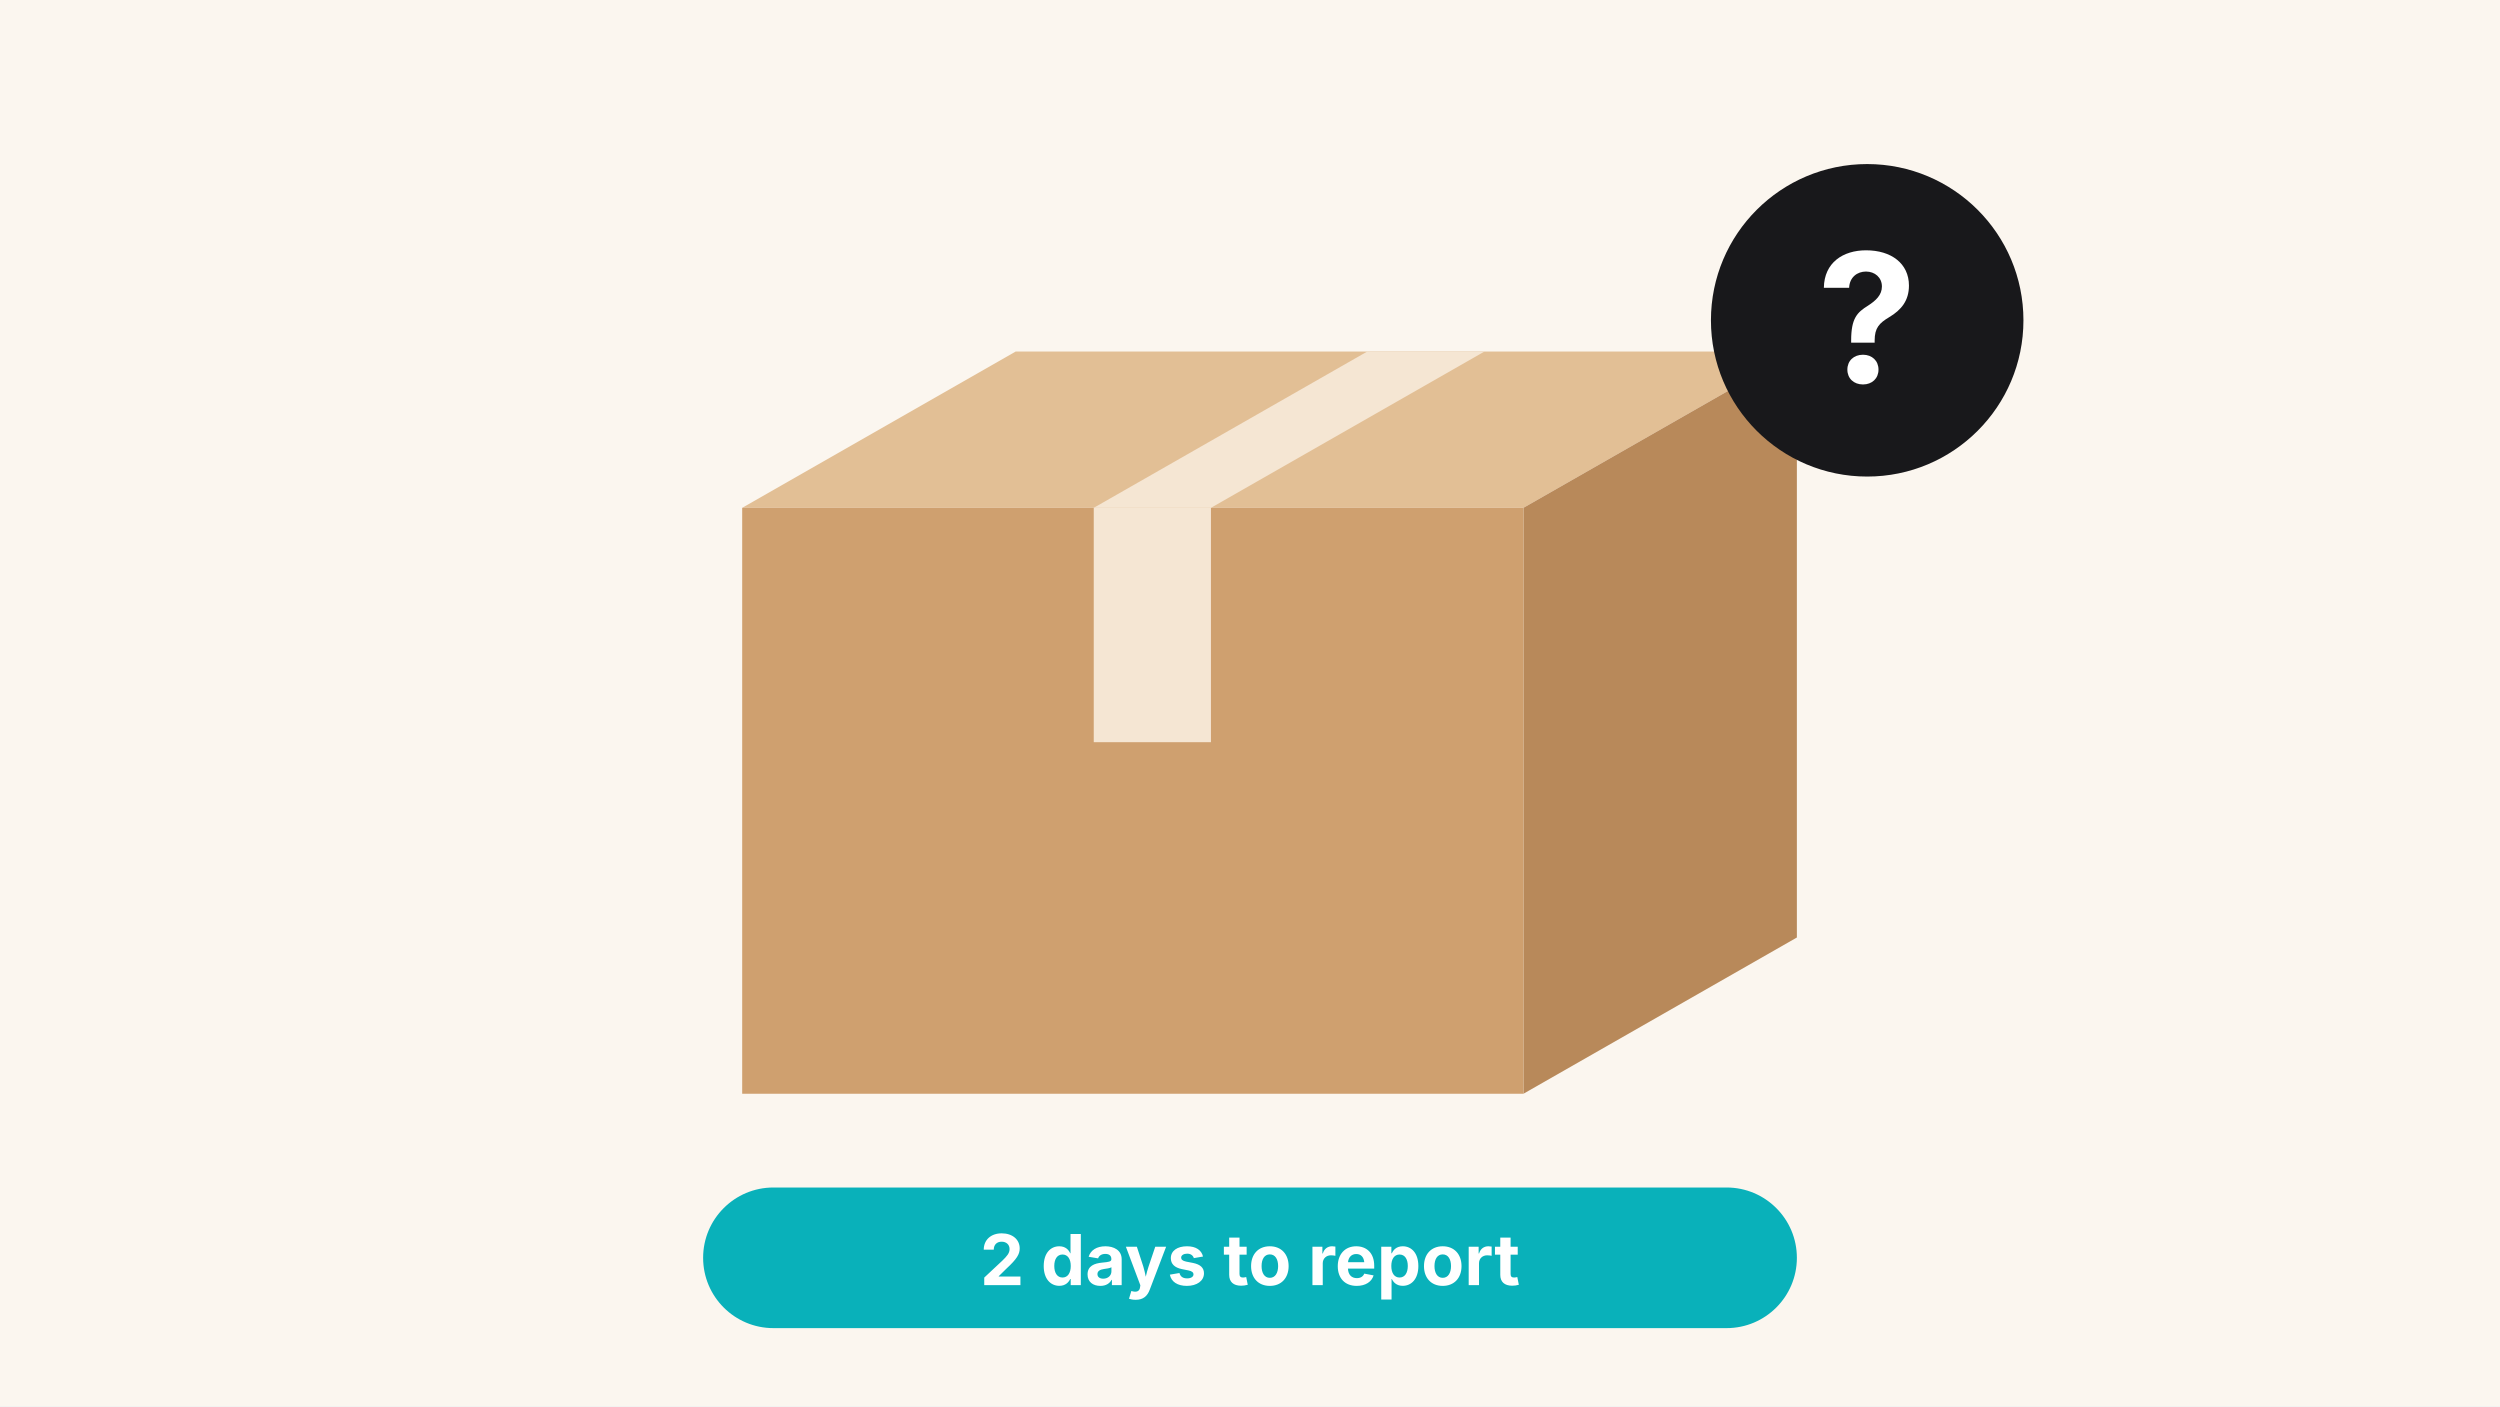
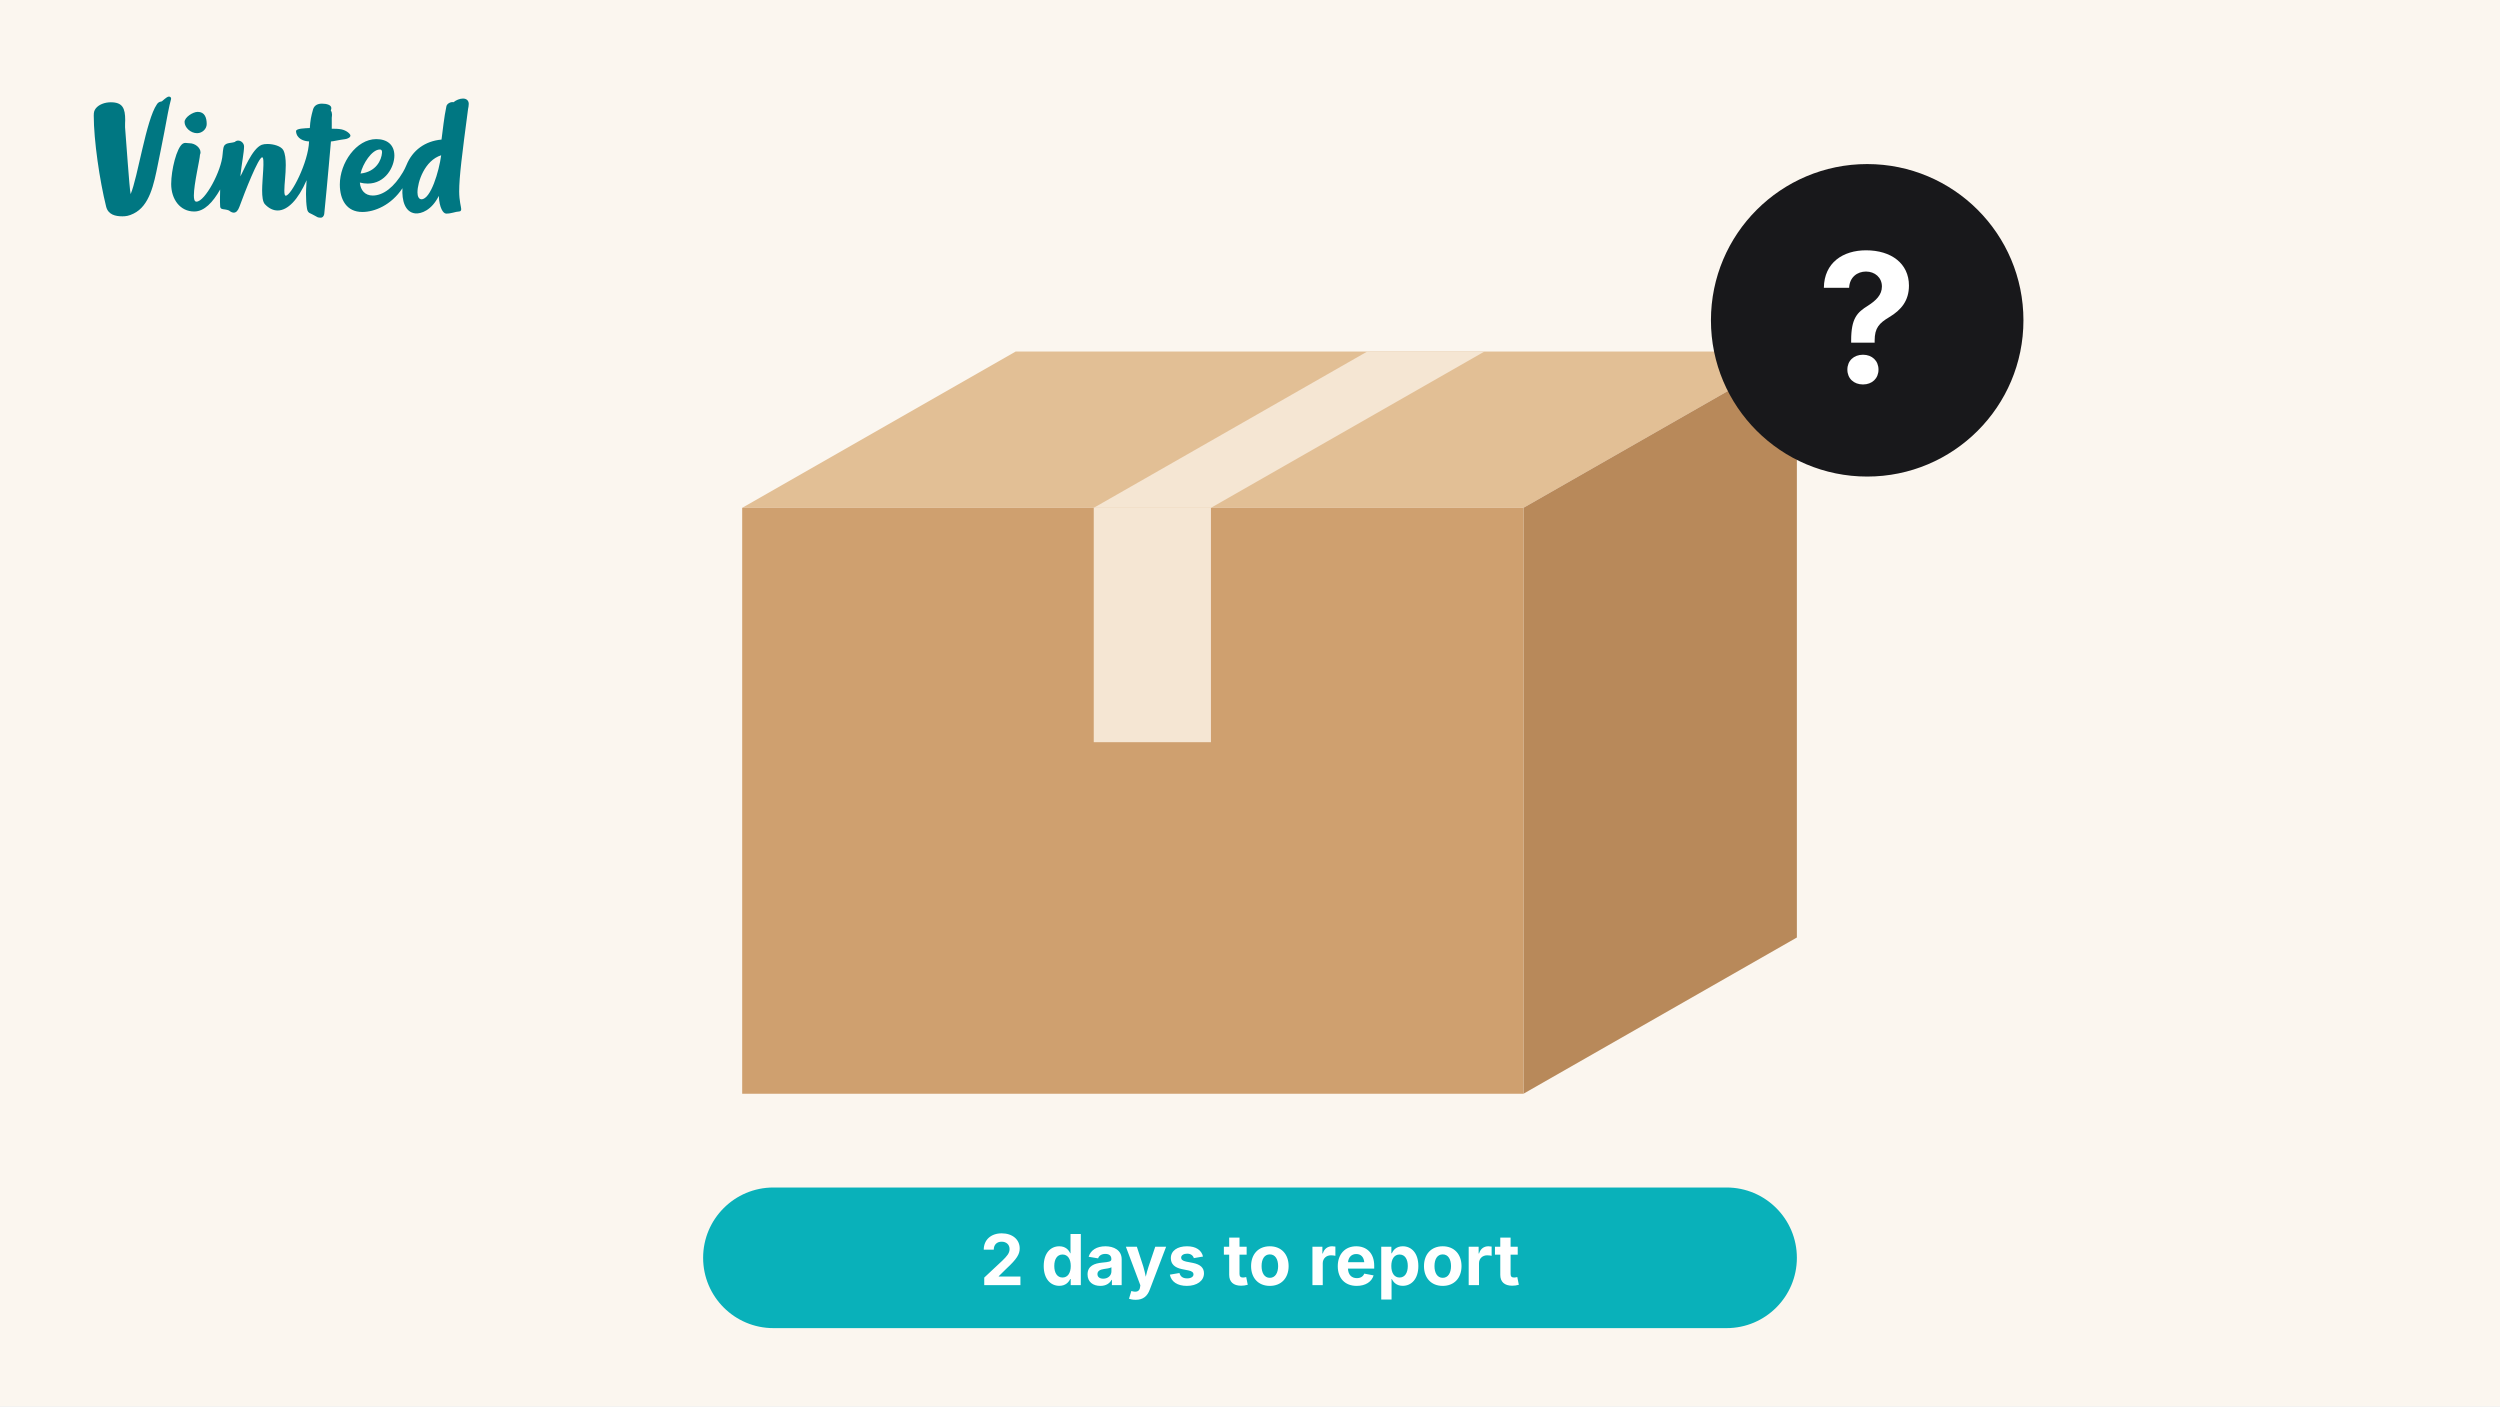
<svg xmlns="http://www.w3.org/2000/svg" viewBox="0 0 640 360" font-family="ui-sans-serif, system-ui, -apple-system, Segoe UI, sans-serif">
  <rect width="640" height="360" fill="#fbf6ef" />
  <path d="M190 130L260 90H460L390 130Z" fill="#e2bf95" />
  <path d="M390 130L460 90V240L390 280Z" fill="#b8895a" />
  <rect x="190" y="130" width="200" height="150" fill="#cfa06f" />
  <path d="M280 130L350 90H380L310 130Z" fill="#f5e6d3" />
  <rect x="280" y="130" width="30" height="60" fill="#f5e6d3" />
  <circle cx="478" cy="82" r="40" fill="#18181b" />
  <text x="478" y="98" font-size="46" font-weight="700" fill="#ffffff" text-anchor="middle">?</text>
  <rect x="180" y="304" width="280" height="36" rx="18" fill="#09B1BA" />
  <text x="320" y="329" font-size="18" font-weight="700" fill="#ffffff" text-anchor="middle">2 days to report</text>
+   <svg x="24" y="12" width="96" height="55.52" viewBox="0 0 83 48">
+     <path d="M16.642 11c-.285 0-.631.24-1.563 1.052-.331.12-.692.03-1.113.677-2.375 3.413-4.224 16.176-5.803 19.86-.316-1.594-.977-11.968-1.233-14.809-.03-.526.03-1.188.03-1.578 0-2.616-.57-3.94-3.187-3.94-1.323 0-2.63.482-3.322 1.354-.33.45-.451.782-.451 1.593 0 5.428 1.293 14.327 2.736 20.13.451 1.82 2.075 2.165 3.608 2.165.722 0 1.443-.09 2.466-.601 3.547-1.73 4.495-6.45 5.412-11.035.165-.827.992-4.826 1.383-6.93.526-2.872 1.127-6.119 1.488-7.307.12-.36-.105-.631-.45-.631Zm60.254 12.989c-.48 3.593-2.315 9.742-4.36 9.742-.586 0-.886-.677-.886-1.504 0-2.36 1.593-7.08 5.246-8.238Zm-17.844 4.044c.466-2.105 2.48-5.322 4.284-5.322.33 0 .511.21.466.722-.105 1.593-1.293 4.24-4.75 4.6ZM83 12.623c0-.63-.39-1.187-1.278-1.187-.721 0-1.563.36-2.09.812-.63-.15-1.473.33-1.578.902-.541 2.54-.782 5.186-1.082 7.366-3.638.33-6.405 2.345-7.758 5.638a12.824 12.824 0 0 1-.781 1.578c-1.925 3.278-4.33 5.172-6.69 5.172-1.73 0-2.721-1.218-2.842-2.872.617.15 1.203.226 1.744.226 3.909 0 5.893-3.698 5.893-6.194 0-2.42-1.623-3.653-4.029-3.653-4.39.03-8.043 5.262-8.043 10.042 0 3.398 1.519 6.089 4.977 6.089 2.675 0 6.374-1.473 8.884-5.262-.165 2.691.541 5.322 2.842 5.578 1.293.12 3.638-.692 5.201-3.879.12 2.646.962 3.924 1.639 3.924 1.218 0 1.984-.436 2.931-.481.301-.015.391-.286.391-.526 0-.391-.45-1.835-.45-3.91 0-3.171.63-8.132 1.969-18.25.06-.24.15-.737.15-1.112Zm-60.134 6.48c1.173 0 2.135-.962 2.135-2.014 0-1.383-.421-2.706-1.985-2.706-1.067 0-2.916 1.202-2.916 2.24 0 1.217 1.338 2.48 2.766 2.48Zm31.976-.842c-.676-.135-1.413-.15-2.165-.15.03-.526-.015-1.534 0-2.42 0-.136.06-.376.06-.677 0-.3-.06-.631-.27-.932.075-.21.12-.391.12-.526 0-.722-1.067-.992-2.074-.992-.872 0-1.684.315-1.97 1.262-.466 1.669-.601 2.39-.721 4.134-1.053.06-3.097.076-3.052.722.12 1.669 1.729 2.21 2.886 2.24-.135 4.585-3.969 12.012-5.156 12.012-.226 0-.316-.36-.316-1.128 0-1.503.316-3.518.316-5.652 0-1.323-.136-2.526-.541-3.293-.512-.917-2.195-1.368-3.518-1.368-.512 0-.932.06-1.263.18-2.195.888-4.044 5.879-4.736 6.991.331-3.021.827-5.382.827-6.614 0-.692-.616-1.308-1.308-1.308-.27 0-.51.09-.736.3-.993.361-2.316 0-2.541 1.413-.06.376-.135.827-.165 1.339-.241 3.668-3.91 10.463-5.788 10.463-.466 0-.572-.601-.572-1.368 0-2.556 1.323-7.938 1.353-9.02.076-.166.12-.361.12-.526 0-1.023-1.202-2.015-2.435-2.015-.36 0-.616-.075-.902-.075-.18 0-.376.03-.586.165-1.368.872-2.57 5.863-2.57 8.93 0 3.383 1.969 6.089 5.096 6.089 2.24 0 4.134-2.045 5.742-4.871 0 .436-.09 2.555 0 3.758.06.827.917.466 1.955.887.39.33.751.481 1.067.481.526 0 .932-.466 1.233-1.278 1.233-3.382 4.21-10.974 5.051-10.974.631 0-.015 4.886-.015 7.306 0 1.383.135 2.571.616 3.082.887.932 1.834 1.383 2.827 1.383 2.195 0 4.51-2.345 6.404-6.705-.12 1.864-.135 2.436-.135 3.082 0 1.082.06 2.285.21 3.157.09.421.136.722.511.992.511.286.977.451 1.233.632.586.285.541.436 1.353.436.286 0 .677-.27.737-.917.721-7.141 1.473-15.95 1.473-15.95.481-.016 1.85-.362 3.127-.512.541-.06 1.188-.39 1.188-.782 0-.39-.857-1.142-1.97-1.383Z" fill="#007782" />
+   </svg>
</svg>
